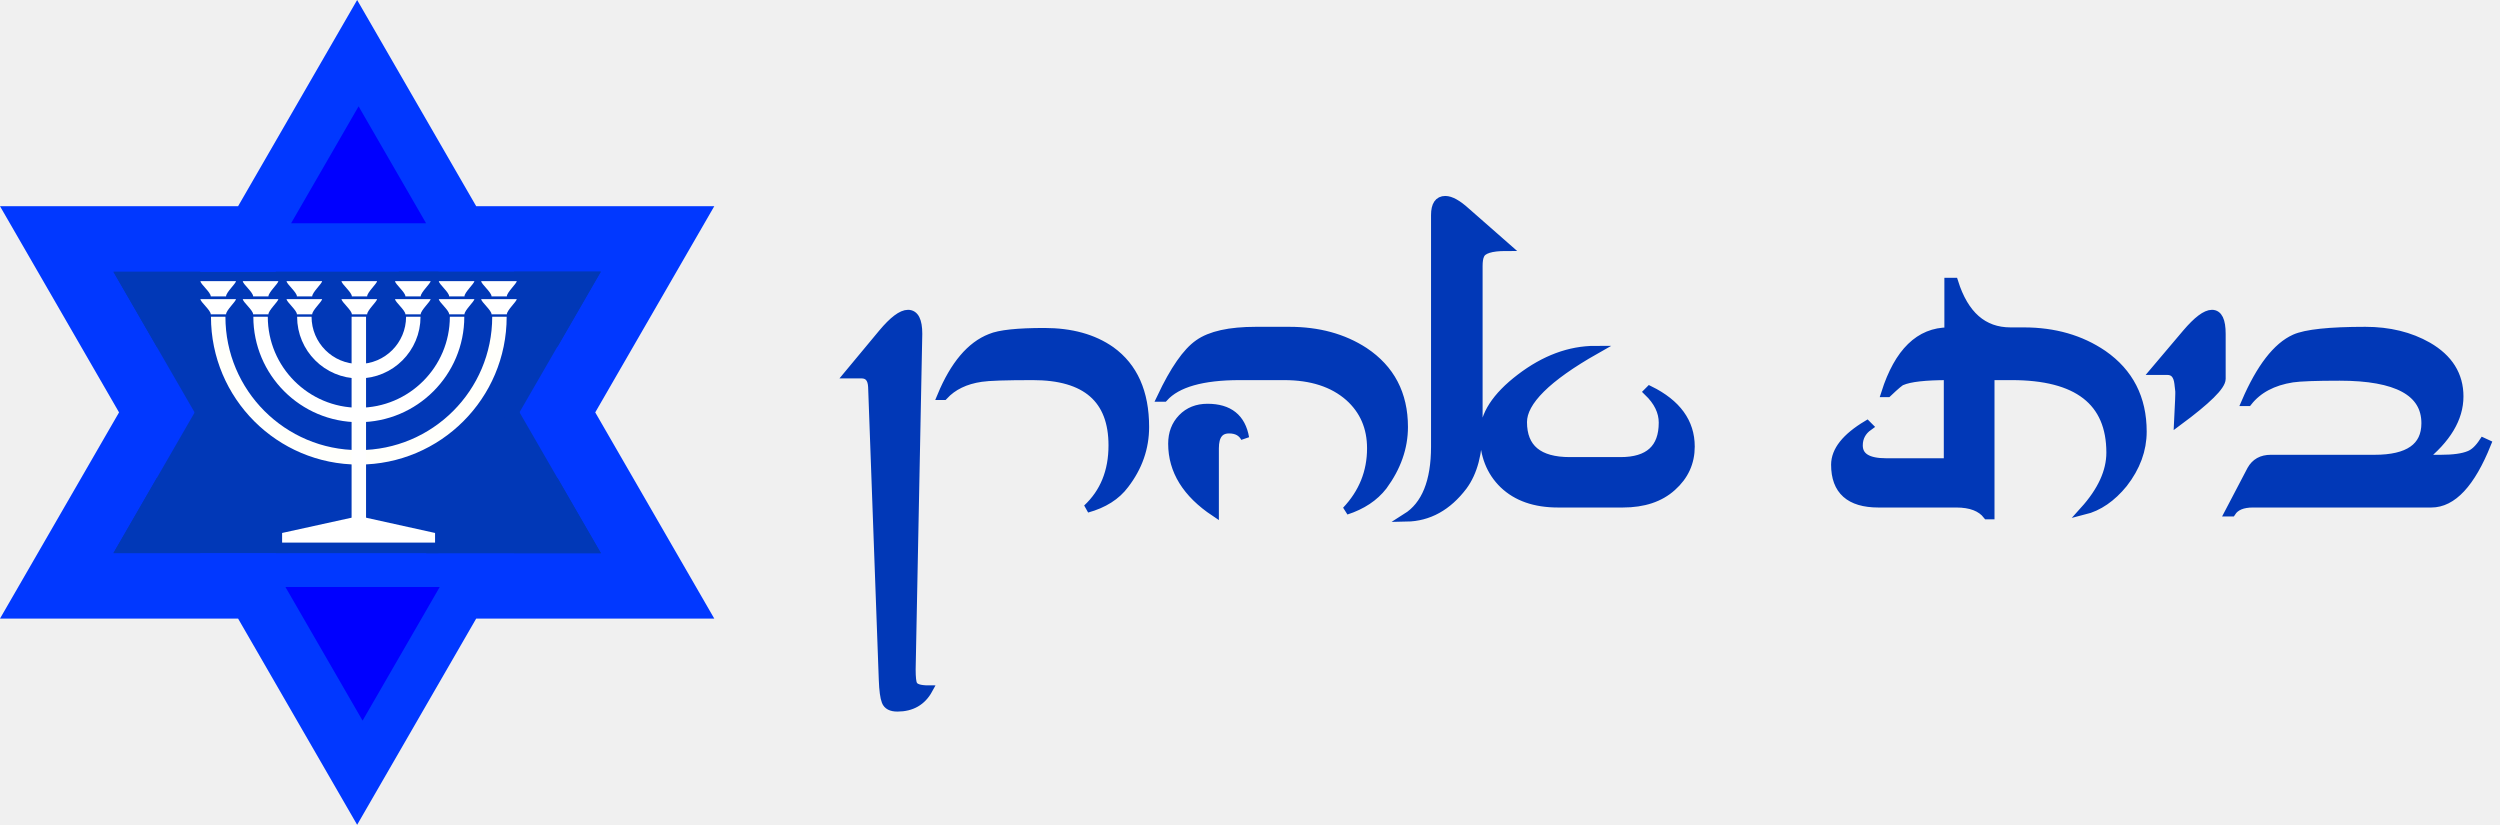
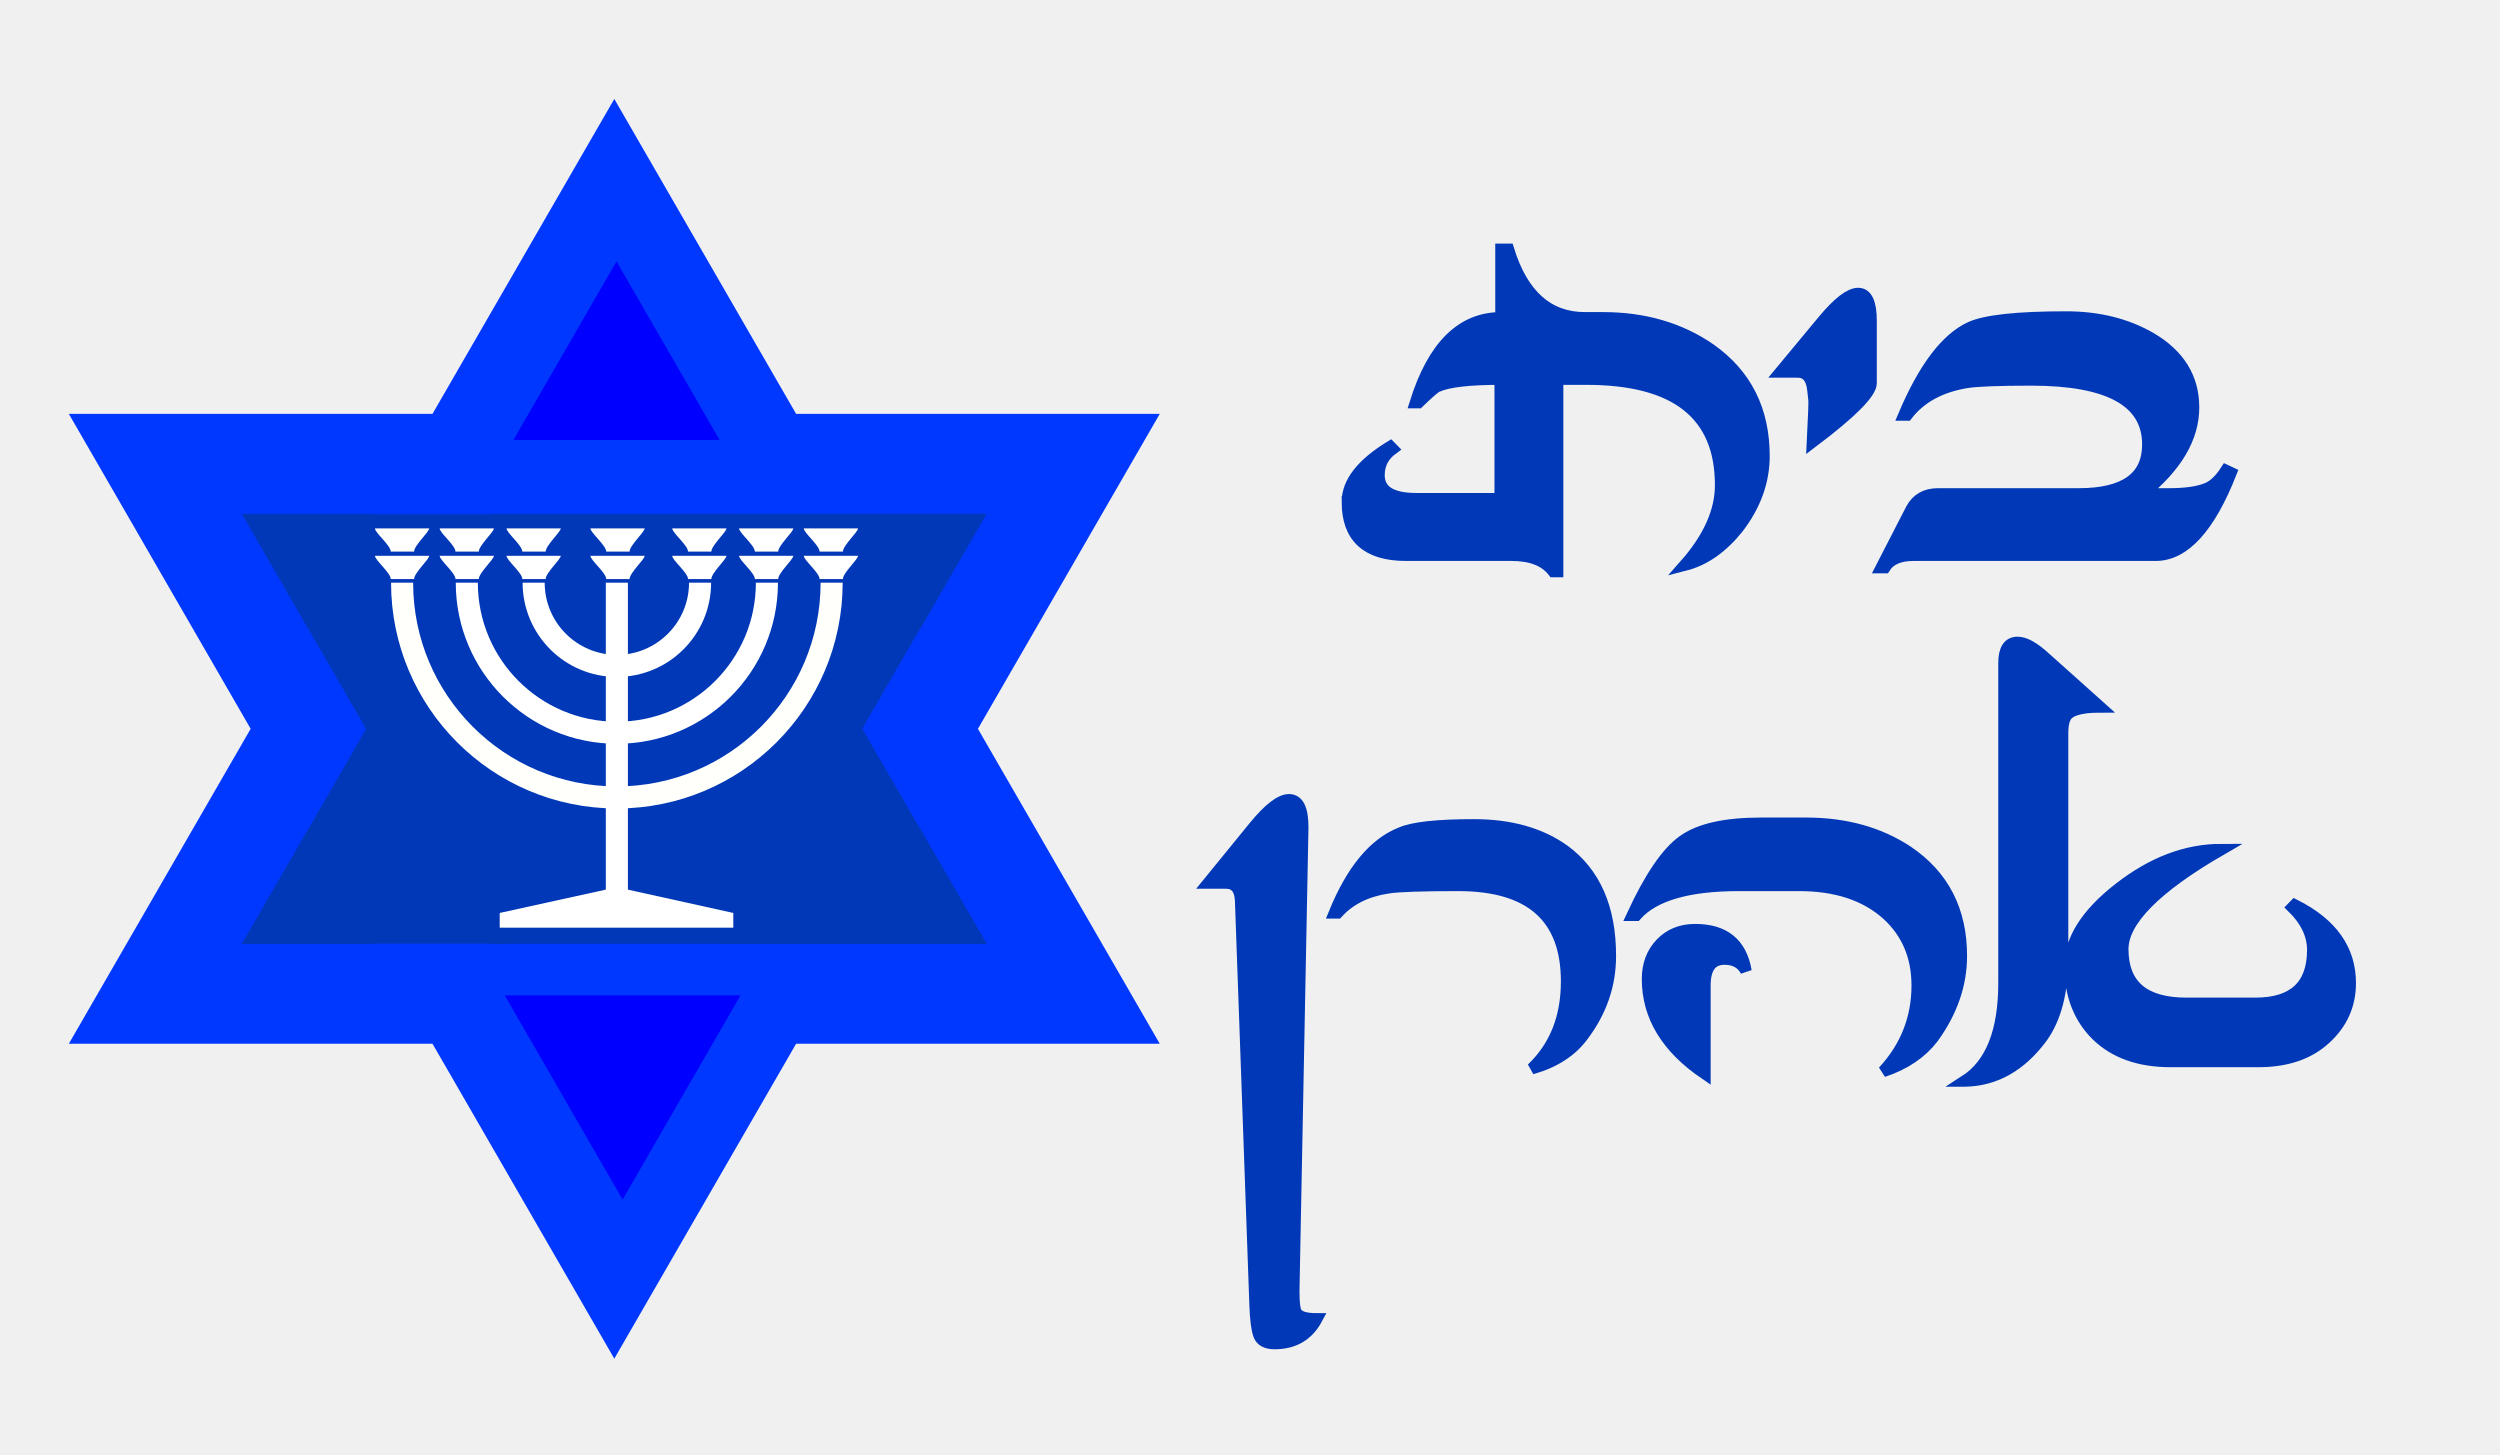
- <svg xmlns="http://www.w3.org/2000/svg" width="2100" height="692.82" version="1.1" id="svg1" xml:space="preserve">
+ <svg xmlns="http://www.w3.org/2000/svg" width="1375" height="800" version="1.1" id="svg1" xml:space="preserve">
  <defs id="defs1" />
-   <path d="M 47.631,492.115 552.369,492.115 300,55 Z M 300,637.82 552.369,200.705 47.631,200.705 Z" fill="none" stroke="#0000ff" stroke-width="55" id="path1" style="fill:#0138b7;fill-opacity:1;stroke:#0138ff;stroke-opacity:1" />
-   <path style="fill:#0138b7;fill-opacity:1;stroke:none;stroke-width:22;paint-order:stroke fill markers" id="path2" d="m 20.116,170.797 -42.446,-73.518 -42.446,-73.518 84.892,-3e-6 84.892,-2e-6 -42.446,73.518 z" transform="translate(160.1233,204.6902)" />
-   <path style="fill:#0138b7;fill-opacity:1;stroke:none;stroke-width:22;paint-order:stroke fill markers" id="path3" d="m 172.931,505.897 -73.362,0 -73.362,0 36.681,-63.533 36.681,-63.533 36.681,63.533 z" transform="translate(69.10814,-41.3129)" />
-   <path style="fill:#0138b7;fill-opacity:1;stroke:none;stroke-width:22;paint-order:stroke fill markers" id="path2-3" d="m 20.116,170.797 -42.446,-73.518 -42.446,-73.518 84.892,-3e-6 84.892,-2e-6 -42.446,73.518 z" transform="translate(399.6039,204.3877)" />
-   <path style="fill:#0138b7;fill-opacity:1;stroke:none;stroke-width:22;paint-order:stroke fill markers" id="path3-5" d="m 172.931,505.897 -73.362,0 -73.362,0 36.681,-63.533 36.681,-63.533 36.681,63.533 z" transform="translate(331.8109,-41.17169)" />
-   <path style="fill:#0000ff;fill-opacity:1;stroke:none;stroke-width:22;paint-order:stroke fill markers" id="path4" d="m 304.355,217.643 -56.687,0 -56.687,0 28.344,-49.093 28.344,-49.093 28.344,49.093 z" transform="translate(53.54988,-30.12181)" />
-   <path style="fill:#0000ff;fill-opacity:1;stroke:none;stroke-width:22;paint-order:stroke fill markers" id="path5" d="m -87.019,74.011 -32.41,-56.136 -32.41,-56.136 64.82,-2e-6 64.82,-10e-7 -32.41,56.136 z" transform="translate(391.5835,531.3152)" />
-   <g id="g5" transform="matrix(0.6880485,0,0,0.6880485,168.3614,236.1761)">
-     <g id="g2" style="fill:#ffffff;fill-opacity:1">
-       <path d="M 12.628,18.573 C 12.628,13.621 0,3.509 0,0 c 3.793,0 38.342,0 43.352,0 0,2.89 -12.064,13.623 -12.064,18.573 -1.885,0 -18.66,0 -18.66,0 z" id="path1-3" style="fill:#ffffff;fill-opacity:1" />
-       <path d="M 12.628,40.501 C 12.628,35.549 0,25.438 0,21.928 c 3.793,0 38.342,0 43.352,0 0,2.89 -12.064,13.621 -12.064,18.573 -1.885,0 -18.66,0 -18.66,0 z" id="path2-7" style="fill:#ffffff;fill-opacity:1" />
+   <g id="g1" transform="translate(37.86548,54.43163)">
+     <path d="M 47.631,492.115 552.369,492.115 300,55 Z M 300,637.82 552.369,200.705 47.631,200.705 Z" fill="none" stroke="#0000ff" stroke-width="55" id="path1" style="fill:#0138b7;fill-opacity:1;stroke:#0138ff;stroke-opacity:1" />
+     <path style="fill:#0138b7;fill-opacity:1;stroke:none;stroke-width:22;paint-order:stroke fill markers" id="path2" d="m 20.116,170.797 -42.446,-73.518 -42.446,-73.518 84.892,-3e-6 84.892,-2e-6 -42.446,73.518 z" transform="translate(160.1233,204.6902)" />
+     <path style="fill:#0138b7;fill-opacity:1;stroke:none;stroke-width:22;paint-order:stroke fill markers" id="path3" d="m 172.931,505.897 -73.362,0 -73.362,0 36.681,-63.533 36.681,-63.533 36.681,63.533 z" transform="translate(69.10814,-41.3129)" />
+     <path style="fill:#0138b7;fill-opacity:1;stroke:none;stroke-width:22;paint-order:stroke fill markers" id="path2-3" d="m 20.116,170.797 -42.446,-73.518 -42.446,-73.518 84.892,-3e-6 84.892,-2e-6 -42.446,73.518 z" transform="translate(399.6039,204.3877)" />
+     <path style="fill:#0138b7;fill-opacity:1;stroke:none;stroke-width:22;paint-order:stroke fill markers" id="path3-5" d="m 172.931,505.897 -73.362,0 -73.362,0 36.681,-63.533 36.681,-63.533 36.681,63.533 z" transform="translate(331.8109,-41.17169)" />
+     <path style="fill:#0000ff;fill-opacity:1;stroke:none;stroke-width:22;paint-order:stroke fill markers" id="path4" d="m 304.355,217.643 -56.687,0 -56.687,0 28.344,-49.093 28.344,-49.093 28.344,49.093 z" transform="translate(53.54988,-30.12181)" />
+     <path style="fill:#0000ff;fill-opacity:1;stroke:none;stroke-width:22;paint-order:stroke fill markers" id="path5" d="m -87.019,74.011 -32.41,-56.136 -32.41,-56.136 64.82,-2e-6 64.82,-10e-7 -32.41,56.136 z" transform="translate(391.5835,531.3152)" />
+     <g id="g5" transform="matrix(0.6880485,0,0,0.6880485,168.3614,236.1761)">
+       <g id="g2" style="fill:#ffffff;fill-opacity:1">
+         <path d="M 12.628,18.573 C 12.628,13.621 0,3.509 0,0 c 3.793,0 38.342,0 43.352,0 0,2.89 -12.064,13.623 -12.064,18.573 -1.885,0 -18.66,0 -18.66,0 z" id="path1-3" style="fill:#ffffff;fill-opacity:1" />
+         <path d="M 12.628,40.501 C 12.628,35.549 0,25.438 0,21.928 c 3.793,0 38.342,0 43.352,0 0,2.89 -12.064,13.621 -12.064,18.573 -1.885,0 -18.66,0 -18.66,0 z" id="path2-7" style="fill:#ffffff;fill-opacity:1" />
+       </g>
+       <g id="g4" style="fill:#ffffff;fill-opacity:1">
+         <path d="M 64.359,18.573 C 64.359,13.621 51.731,3.509 51.731,0 c 3.793,0 38.343,0 43.352,0 0,2.89 -12.064,13.623 -12.064,18.573 -1.885,0 -18.66,0 -18.66,0 z" id="path3-9" style="fill:#ffffff;fill-opacity:1" />
+         <path d="m 64.359,40.501 c 0,-4.952 -12.628,-15.063 -12.628,-18.573 3.793,0 38.343,0 43.352,0 0,2.89 -12.064,13.621 -12.064,18.573 -1.885,0 -18.66,0 -18.66,0 z" id="path4-5" style="fill:#ffffff;fill-opacity:1" />
+       </g>
+       <g id="g6" style="fill:#ffffff;fill-opacity:1">
+         <path d="m 117.795,18.573 c 0,-4.952 -12.629,-15.064 -12.629,-18.573 3.793,0 38.343,0 43.353,0 0,2.89 -12.064,13.623 -12.064,18.573 -1.885,0 -18.66,0 -18.66,0 z" id="path5-6" style="fill:#ffffff;fill-opacity:1" />
+         <path d="m 117.795,40.501 c 0,-4.952 -12.629,-15.063 -12.629,-18.573 3.793,0 38.343,0 43.353,0 0,2.89 -12.064,13.621 -12.064,18.573 -1.885,0 -18.66,0 -18.66,0 z" id="path6" style="fill:#ffffff;fill-opacity:1" />
+       </g>
+       <g id="g8" style="fill:#ffffff;fill-opacity:1">
+         <path d="M 250.25,18.573 C 250.25,13.621 237.62,3.509 237.62,0 c 3.794,0 38.344,0 43.354,0 0,2.89 -12.064,13.623 -12.064,18.573 -1.885,0 -18.66,0 -18.66,0 z" id="path7" style="fill:#ffffff;fill-opacity:1" />
+         <path d="m 250.25,40.501 c 0,-4.952 -12.63,-15.063 -12.63,-18.573 3.794,0 38.344,0 43.354,0 0,2.89 -12.064,13.621 -12.064,18.573 -1.885,0 -18.66,0 -18.66,0 z" id="path8" style="fill:#ffffff;fill-opacity:1" />
+       </g>
+       <g id="g10" style="fill:#ffffff;fill-opacity:1">
+         <path d="m 184.876,18.573 c 0,-4.952 -12.63,-15.064 -12.63,-18.573 3.794,0 38.344,0 43.354,0 0,2.89 -12.064,13.623 -12.064,18.573 -1.884,0 -18.66,0 -18.66,0 z" id="path9" style="fill:#ffffff;fill-opacity:1" />
+         <path d="m 184.876,40.501 c 0,-4.952 -12.63,-15.063 -12.63,-18.573 3.794,0 38.344,0 43.354,0 0,2.89 -12.064,13.621 -12.064,18.573 -1.884,0 -18.66,0 -18.66,0 z" id="path10" style="fill:#ffffff;fill-opacity:1" />
+       </g>
+       <g id="g12" style="fill:#ffffff;fill-opacity:1">
+         <path d="m 303.686,18.573 c 0,-4.952 -12.63,-15.064 -12.63,-18.573 3.794,0 38.344,0 43.354,0 0,2.89 -12.064,13.623 -12.064,18.573 -1.885,0 -18.66,0 -18.66,0 z" id="path11" style="fill:#ffffff;fill-opacity:1" />
+         <path d="m 303.686,40.501 c 0,-4.952 -12.63,-15.063 -12.63,-18.573 3.794,0 38.344,0 43.354,0 0,2.89 -12.064,13.621 -12.064,18.573 -1.885,0 -18.66,0 -18.66,0 z" id="path12" style="fill:#ffffff;fill-opacity:1" />
+       </g>
+       <g id="g14" style="fill:#ffffff;fill-opacity:1">
+         <path d="m 355.416,18.573 c 0,-4.952 -12.63,-15.064 -12.63,-18.573 3.795,0 38.344,0 43.354,0 0,2.89 -12.064,13.623 -12.064,18.573 -1.885,0 -18.66,0 -18.66,0 z" id="path13" style="fill:#ffffff;fill-opacity:1" />
+         <path d="m 355.416,40.501 c 0,-4.952 -12.63,-15.063 -12.63,-18.573 3.795,0 38.344,0 43.354,0 0,2.89 -12.064,13.621 -12.064,18.573 -1.885,0 -18.66,0 -18.66,0 z" id="path14" style="fill:#ffffff;fill-opacity:1" />
+       </g>
+       <path fill="none" stroke="#000000" stroke-width="17.648" d="m 21.688,43.414 c 0,94.816 76.863,171.676 171.68,171.676 94.815,0 171.683,-76.86 171.683,-171.676" id="path15" style="stroke:#fffffb;stroke-opacity:1" />
+       <path fill="none" stroke="#000000" stroke-width="17.648" d="m 73.419,43.414 c 0,66.247 53.703,119.948 119.949,119.948 66.247,0 119.95,-53.702 119.95,-119.948" id="path16" style="stroke:#ffffff;stroke-opacity:1" />
+       <path fill="none" stroke="#000000" stroke-width="17.648" d="m 126.855,43.414 c 0,36.734 29.778,66.512 66.513,66.512 36.735,0 66.514,-29.778 66.514,-66.512" id="path17" style="stroke:#ffffff;stroke-opacity:1" />
+       <line fill="none" stroke="#000000" stroke-width="17.648" x1="193.368" y1="43.414" x2="193.368" y2="310.926" id="line17" style="stroke:#ffffff;stroke-opacity:1" />
+       <polygon points="99.716,319.182 99.716,307.414 193.342,286.824 286.446,307.414 286.446,319.182 " id="polygon17" style="fill:#ffffff;fill-opacity:1" />
    </g>
-     <g id="g4" style="fill:#ffffff;fill-opacity:1">
-       <path d="M 64.359,18.573 C 64.359,13.621 51.731,3.509 51.731,0 c 3.793,0 38.343,0 43.352,0 0,2.89 -12.064,13.623 -12.064,18.573 -1.885,0 -18.66,0 -18.66,0 z" id="path3-9" style="fill:#ffffff;fill-opacity:1" />
-       <path d="m 64.359,40.501 c 0,-4.952 -12.628,-15.063 -12.628,-18.573 3.793,0 38.343,0 43.352,0 0,2.89 -12.064,13.621 -12.064,18.573 -1.885,0 -18.66,0 -18.66,0 z" id="path4-5" style="fill:#ffffff;fill-opacity:1" />
-     </g>
-     <g id="g6" style="fill:#ffffff;fill-opacity:1">
-       <path d="m 117.795,18.573 c 0,-4.952 -12.629,-15.064 -12.629,-18.573 3.793,0 38.343,0 43.353,0 0,2.89 -12.064,13.623 -12.064,18.573 -1.885,0 -18.66,0 -18.66,0 z" id="path5-6" style="fill:#ffffff;fill-opacity:1" />
-       <path d="m 117.795,40.501 c 0,-4.952 -12.629,-15.063 -12.629,-18.573 3.793,0 38.343,0 43.353,0 0,2.89 -12.064,13.621 -12.064,18.573 -1.885,0 -18.66,0 -18.66,0 z" id="path6" style="fill:#ffffff;fill-opacity:1" />
-     </g>
-     <g id="g8" style="fill:#ffffff;fill-opacity:1">
-       <path d="M 250.25,18.573 C 250.25,13.621 237.62,3.509 237.62,0 c 3.794,0 38.344,0 43.354,0 0,2.89 -12.064,13.623 -12.064,18.573 -1.885,0 -18.66,0 -18.66,0 z" id="path7" style="fill:#ffffff;fill-opacity:1" />
-       <path d="m 250.25,40.501 c 0,-4.952 -12.63,-15.063 -12.63,-18.573 3.794,0 38.344,0 43.354,0 0,2.89 -12.064,13.621 -12.064,18.573 -1.885,0 -18.66,0 -18.66,0 z" id="path8" style="fill:#ffffff;fill-opacity:1" />
-     </g>
-     <g id="g10" style="fill:#ffffff;fill-opacity:1">
-       <path d="m 184.876,18.573 c 0,-4.952 -12.63,-15.064 -12.63,-18.573 3.794,0 38.344,0 43.354,0 0,2.89 -12.064,13.623 -12.064,18.573 -1.884,0 -18.66,0 -18.66,0 z" id="path9" style="fill:#ffffff;fill-opacity:1" />
-       <path d="m 184.876,40.501 c 0,-4.952 -12.63,-15.063 -12.63,-18.573 3.794,0 38.344,0 43.354,0 0,2.89 -12.064,13.621 -12.064,18.573 -1.884,0 -18.66,0 -18.66,0 z" id="path10" style="fill:#ffffff;fill-opacity:1" />
-     </g>
-     <g id="g12" style="fill:#ffffff;fill-opacity:1">
-       <path d="m 303.686,18.573 c 0,-4.952 -12.63,-15.064 -12.63,-18.573 3.794,0 38.344,0 43.354,0 0,2.89 -12.064,13.623 -12.064,18.573 -1.885,0 -18.66,0 -18.66,0 z" id="path11" style="fill:#ffffff;fill-opacity:1" />
-       <path d="m 303.686,40.501 c 0,-4.952 -12.63,-15.063 -12.63,-18.573 3.794,0 38.344,0 43.354,0 0,2.89 -12.064,13.621 -12.064,18.573 -1.885,0 -18.66,0 -18.66,0 z" id="path12" style="fill:#ffffff;fill-opacity:1" />
-     </g>
-     <g id="g14" style="fill:#ffffff;fill-opacity:1">
-       <path d="m 355.416,18.573 c 0,-4.952 -12.63,-15.064 -12.63,-18.573 3.795,0 38.344,0 43.354,0 0,2.89 -12.064,13.623 -12.064,18.573 -1.885,0 -18.66,0 -18.66,0 z" id="path13" style="fill:#ffffff;fill-opacity:1" />
-       <path d="m 355.416,40.501 c 0,-4.952 -12.63,-15.063 -12.63,-18.573 3.795,0 38.344,0 43.354,0 0,2.89 -12.064,13.621 -12.064,18.573 -1.885,0 -18.66,0 -18.66,0 z" id="path14" style="fill:#ffffff;fill-opacity:1" />
-     </g>
-     <path fill="none" stroke="#000000" stroke-width="17.648" d="m 21.688,43.414 c 0,94.816 76.863,171.676 171.68,171.676 94.815,0 171.683,-76.86 171.683,-171.676" id="path15" style="stroke:#fffffb;stroke-opacity:1" />
-     <path fill="none" stroke="#000000" stroke-width="17.648" d="m 73.419,43.414 c 0,66.247 53.703,119.948 119.949,119.948 66.247,0 119.95,-53.702 119.95,-119.948" id="path16" style="stroke:#ffffff;stroke-opacity:1" />
-     <path fill="none" stroke="#000000" stroke-width="17.648" d="m 126.855,43.414 c 0,36.734 29.778,66.512 66.513,66.512 36.735,0 66.514,-29.778 66.514,-66.512" id="path17" style="stroke:#ffffff;stroke-opacity:1" />
-     <line fill="none" stroke="#000000" stroke-width="17.648" x1="193.368" y1="43.414" x2="193.368" y2="310.926" id="line17" style="stroke:#ffffff;stroke-opacity:1" />
-     <polygon points="286.446,307.414 286.446,319.182 99.716,319.182 99.716,307.414 193.342,286.824 " id="polygon17" style="fill:#ffffff;fill-opacity:1" />
  </g>
-   <path style="font-size:495.849px;line-height:1.25;font-family:IshmaelZY;-inkscape-font-specification:IshmaelZY;text-align:center;text-anchor:middle;fill:#0138b7;stroke:#0138b7;stroke-width:7;stroke-opacity:1;fill-opacity:1" d="m 1872.353,430.317 18.643,-35.591 q 5.084,-9.2 16.464,-9.2 h 87.161 q 42.854,0 42.854,-30.022 0,-39.222 -72.15,-39.222 -29.78,0 -39.707,1.453 -24.696,3.874 -37.285,19.853 h -1.937 q 18.643,-43.096 41.159,-53.265 14.043,-6.295 59.318,-6.295 30.022,0 52.539,12.832 26.39,15.253 26.39,42.128 0,27.601 -31.475,52.539 h 15.979 q 15.979,0 23.969,-3.39 6.053,-2.421 11.621,-10.895 l 3.147,1.453 q -20.095,50.118 -46.728,50.118 h -149.868 q -13.074,0 -17.916,7.506 z m -62.465,-118.878 26.633,-31.475 q 13.8,-16.222 21.548,-16.222 7.99,0 7.99,16.706 v 37.77 q 0,8.958 -36.317,35.833 1.211,-23.485 0.969,-25.664 l -0.726,-6.295 q -1.211,-10.653 -9.443,-10.653 z m -268.262,78.929 q 0,-17.674 26.633,-33.654 l 1.453,1.453 q -8.474,6.053 -8.474,15.98 0,14.285 23.001,14.285 h 52.054 v -72.634 q -28.569,0 -38.738,4.358 -1.937,0.484 -11.864,9.927 h -1.937 q 16.464,-51.57 53.023,-51.57 v -41.644 h 4.6 q 13.074,41.644 47.454,41.644 h 11.137 q 38.496,0 66.581,19.127 33.17,23.001 33.17,64.886 0,23.001 -15.979,43.58 -14.769,18.159 -33.17,22.759 22.274,-24.696 22.274,-48.665 0,-64.402 -83.045,-64.402 h -17.916 v 116.941 h -2.663 q -7.748,-9.927 -25.906,-9.927 h -65.371 q -36.317,0 -36.317,-32.443 z m -360.265,44.307 q 24.211,-15.253 24.211,-59.56 V 180.698 q 0,-12.59 8.474,-12.59 6.779,0 17.432,9.685 l 33.654,29.538 q -19.127,0 -21.79,7.021 -1.453,2.905 -1.453,9.2 v 136.068 q 0,31.233 -12.832,48.665 -19.611,25.906 -47.696,26.39 z m 65.129,-69.971 q 0,-23.969 30.506,-47.212 30.748,-23.485 63.192,-23.485 -61.013,34.622 -61.013,60.528 0,32.927 39.465,32.927 h 42.612 q 35.591,0 35.591,-32.443 0,-13.8 -12.59,-25.906 l 1.453,-1.453 q 34.38,16.948 34.38,47.454 0,20.095 -15.495,33.896 -15.253,13.8 -41.401,13.8 h -54.476 q -29.054,0 -45.76,-15.98 -16.464,-15.98 -16.464,-42.128 z M 975.322,333.956 q 16.464,-34.864 31.475,-45.275 15.011,-10.653 48.181,-10.653 h 28.085 q 36.559,0 62.95,17.19 33.17,22.032 33.17,63.434 0,25.906 -17.432,49.633 -10.895,14.043 -30.991,20.58 21.064,-22.274 21.064,-52.297 0,-26.39 -18.643,-43.096 -20.096,-17.674 -54.476,-17.674 h -37.285 q -47.212,0 -63.676,18.159 z m 9.442,38.738 q 0,-13.074 8.232,-21.548 8.232,-8.474 21.306,-8.474 27.117,0 31.475,25.18 -3.874,-7.263 -13.316,-7.263 -12.106,0 -12.106,15.98 v 53.749 Q 984.764,406.59 984.764,372.694 Z M 790.831,332.504 q 16.222,-38.98 41.159,-48.665 11.379,-4.842 45.275,-4.842 33.896,0 55.928,15.495 28.569,20.58 28.569,64.16 0,26.39 -16.948,48.423 -10.653,14.285 -31.717,20.095 21.548,-20.095 21.548,-53.023 0,-58.349 -67.066,-58.349 -34.138,0 -43.338,1.453 -20.095,2.905 -31.475,15.253 z m -78.203,-18.159 28.569,-34.38 q 13.558,-16.222 21.548,-16.222 8.474,0 8.474,16.706 l -5.569,281.82 q 0,10.411 1.453,12.832 1.937,4.116 12.832,4.116 -8.232,15.011 -26.148,15.011 -7.748,0 -9.685,-5.084 -1.937,-4.842 -2.421,-18.159 l -8.958,-245.988 q -0.484,-10.653 -9.2,-10.653 z" id="text1" aria-label="בית אהרן" />
+   <path style="font-size:495.849px;line-height:1.25;font-family:IshmaelZY;-inkscape-font-specification:IshmaelZY;text-align:center;text-anchor:middle;fill:#0138b7;fill-opacity:1;stroke:#0138b7;stroke-width:6.275;stroke-opacity:1" d="m 1034.694,312.178 16.553,-32.211 c 3.01,-5.551 7.882,-8.327 14.618,-8.327 h 77.39 c 25.367,0 38.05,-9.057 38.05,-27.171 0,-23.665 -21.354,-35.497 -64.061,-35.497 -17.628,0 -29.379,0.438 -35.255,1.315 -14.618,2.337 -25.653,8.327 -33.106,17.968 h -1.72 c 11.035,-26.002 23.217,-42.071 36.545,-48.206 8.312,-3.798 25.868,-5.697 52.668,-5.697 17.771,0 33.321,3.871 46.649,11.613 15.621,9.203 23.432,21.912 23.432,38.127 0,16.653 -9.315,32.503 -27.946,47.549 h 14.188 c 9.459,0 16.553,-1.023 21.282,-3.068 3.583,-1.461 7.022,-4.748 10.319,-9.86 l 2.795,1.315 c -11.895,30.239 -25.725,45.358 -41.489,45.358 h -133.067 c -7.739,0 -13.042,2.264 -15.908,6.793 z m -55.463,-107.588 23.647,-28.486 c 8.169,-9.787 14.546,-14.681 19.132,-14.681 4.729,0 7.094,5.04 7.094,15.119 v 34.183 c 0,5.405 -10.749,16.215 -32.246,32.43 0.717,-14.17 1.003,-21.912 0.86,-23.227 l -0.645,-5.697 c -0.717,-6.428 -3.511,-9.641 -8.384,-9.641 z m -238.188,71.433 c 0,-10.664 7.882,-20.816 23.647,-30.458 l 1.29,1.315 c -5.016,3.652 -7.524,8.473 -7.524,14.462 0,8.619 6.807,12.928 20.422,12.928 h 46.219 v -65.736 c -16.911,0 -28.376,1.315 -34.395,3.944 -1.147,0.292 -4.658,3.287 -10.534,8.984 h -1.72 c 9.745,-31.115 25.438,-46.673 47.079,-46.673 v -37.689 h 4.084 c 7.739,25.126 21.784,37.689 42.134,37.689 h 9.889 c 22.787,0 42.493,5.77 59.117,17.31 19.634,13.878 29.451,33.452 29.451,58.724 0,13.878 -4.729,27.025 -14.188,39.442 -8.742,10.956 -18.559,17.822 -29.451,20.597 13.185,-14.9 19.777,-29.581 19.777,-44.043 0,-38.857 -24.578,-58.286 -73.735,-58.286 h -15.908 v 105.835 h -2.365 c -4.586,-5.989 -12.253,-8.984 -23.002,-8.984 h -58.042 c -21.497,0 -32.246,-9.787 -32.246,-29.362 z M 1080.682,594.561 c 14.331,-9.203 21.497,-27.171 21.497,-53.903 V 364.704 c 0,-7.596 2.508,-11.394 7.524,-11.394 4.013,0 9.172,2.922 15.478,8.765 l 29.881,26.733 c -11.322,0 -17.771,2.118 -19.347,6.354 -0.86,1.753 -1.29,4.528 -1.29,8.327 v 123.145 c 0,18.844 -3.798,33.525 -11.393,44.043 -11.608,15.631 -25.725,23.592 -42.349,23.884 z m 57.827,-63.326 c 0,-14.462 9.029,-28.705 27.087,-42.728 18.201,-14.17 36.903,-21.255 56.108,-21.255 -36.115,20.889 -54.173,39.149 -54.173,54.78 0,19.867 11.68,29.8 35.04,29.8 h 37.835 c 21.067,0 31.601,-9.787 31.601,-29.362 0,-8.327 -3.726,-16.142 -11.178,-23.446 l 1.29,-1.315 c 20.351,10.226 30.526,24.541 30.526,42.947 0,12.125 -4.586,22.35 -13.758,30.677 -9.029,8.327 -21.282,12.49 -36.76,12.49 h -48.369 c -17.198,0 -30.741,-4.821 -40.63,-14.462 -9.745,-9.641 -14.618,-22.35 -14.618,-38.127 z M 897.741,503.407 c 9.745,-21.036 19.061,-34.694 27.946,-40.975 8.886,-6.428 23.145,-9.641 42.779,-9.641 h 24.937 c 21.64,0 40.271,5.186 55.893,15.557 19.634,13.293 29.451,32.43 29.451,57.409 0,15.631 -5.159,30.604 -15.478,44.92 -6.449,8.473 -15.621,14.681 -27.516,18.625 12.468,-13.439 18.703,-29.216 18.703,-47.33 0,-15.923 -5.518,-28.924 -16.553,-39.003 -11.895,-10.664 -28.018,-15.996 -48.369,-15.996 h -33.105 c -27.946,0 -46.792,5.478 -56.537,16.434 z m 8.384,35.059 c 0,-7.888 2.436,-14.389 7.309,-19.502 4.873,-5.113 11.178,-7.669 18.917,-7.669 16.051,0 25.367,7.596 27.946,22.788 -2.293,-4.382 -6.234,-6.574 -11.823,-6.574 -7.166,0 -10.749,4.821 -10.749,14.462 v 48.645 C 916.659,576.301 906.125,558.917 906.125,538.466 Z M 733.933,502.092 c 9.602,-23.519 21.784,-38.2 36.545,-44.043 6.736,-2.922 20.136,-4.382 40.2,-4.382 20.064,0 36.617,4.675 49.658,14.024 16.911,12.417 25.367,31.772 25.367,58.067 0,15.923 -5.016,30.531 -15.048,43.824 -6.306,8.619 -15.693,14.681 -28.161,18.187 12.755,-12.125 19.132,-28.12 19.132,-47.987 0,-35.205 -19.849,-52.808 -59.547,-52.808 -20.207,0 -33.034,0.438 -38.48,1.315 -11.895,1.753 -21.21,6.354 -27.946,13.805 z m -69.436,-16.434 25.367,-31.115 c 8.026,-9.787 14.403,-14.681 19.132,-14.681 5.016,0 7.524,5.04 7.524,15.119 l -4.944,255.055 c 0,6.281 0.43,10.153 1.29,11.613 1.147,2.483 4.944,3.725 11.393,3.725 -4.873,9.057 -12.612,13.585 -23.217,13.585 -4.586,0 -7.452,-1.534 -8.599,-4.602 -1.147,-2.922 -1.863,-8.4 -2.15,-16.434 l -7.954,-222.626 c -0.287,-6.428 -3.01,-9.641 -8.169,-9.641 z" id="text1" aria-label="בית אהרן" />
</svg>
